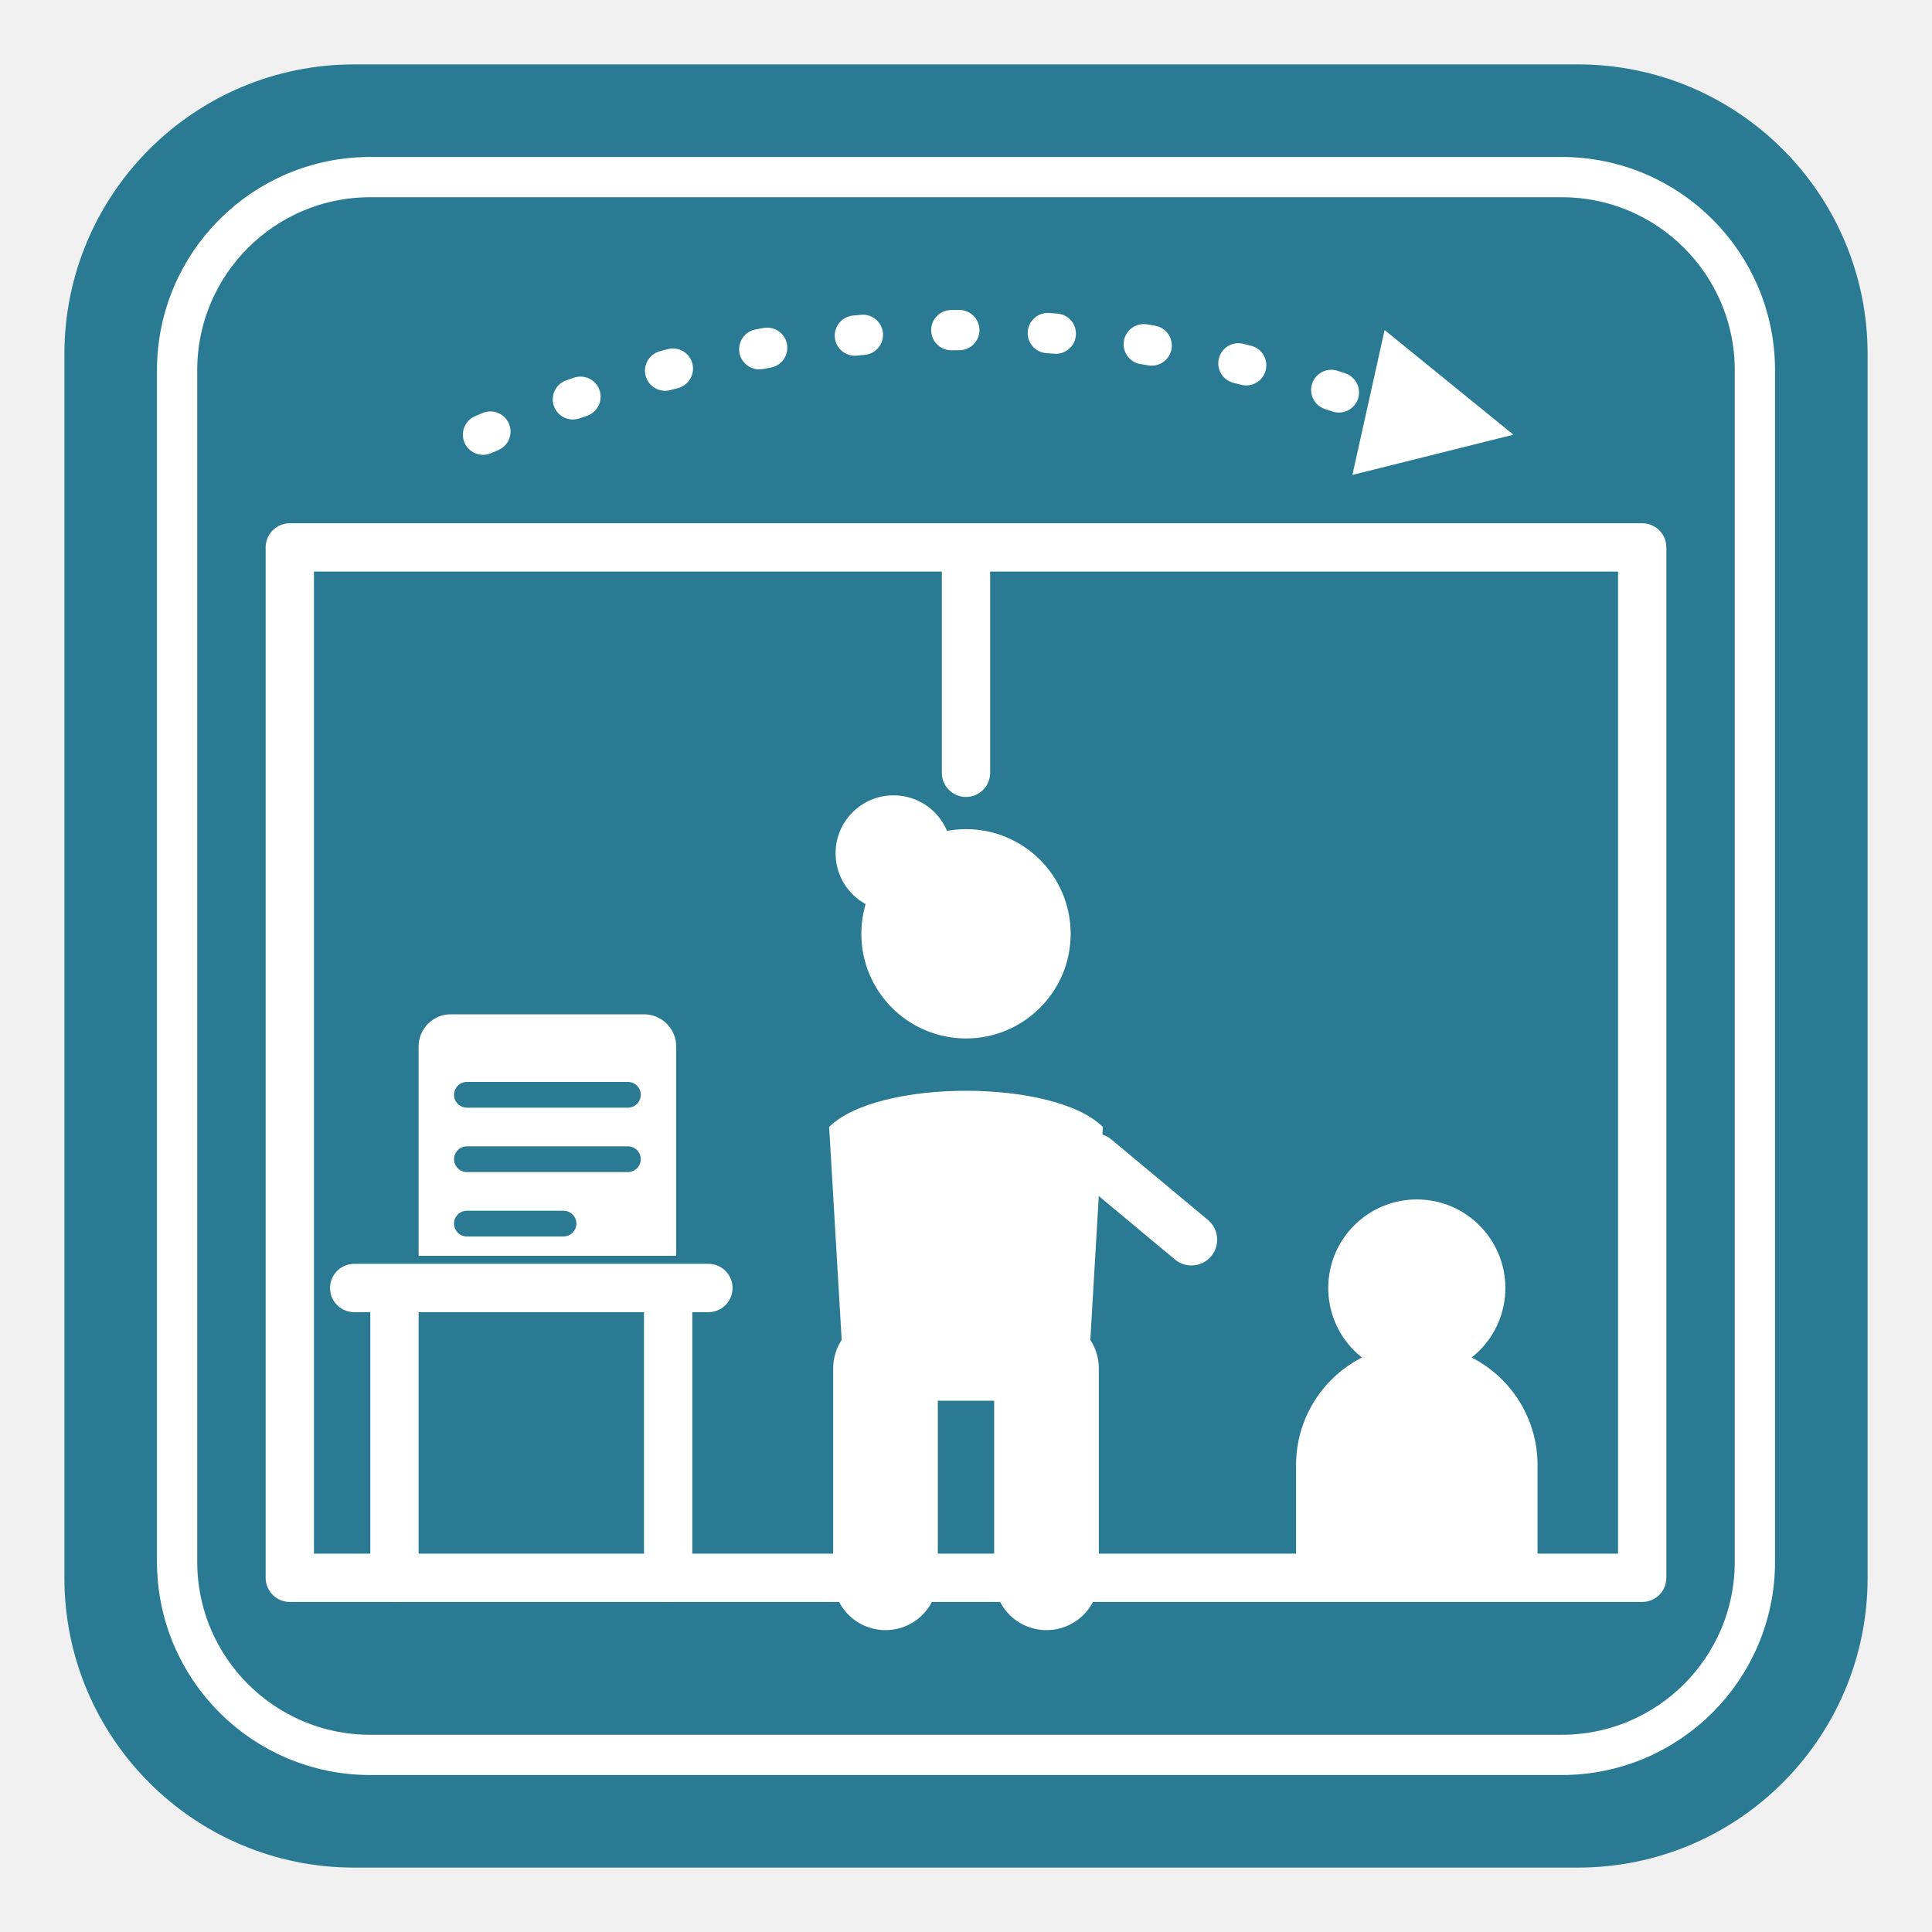
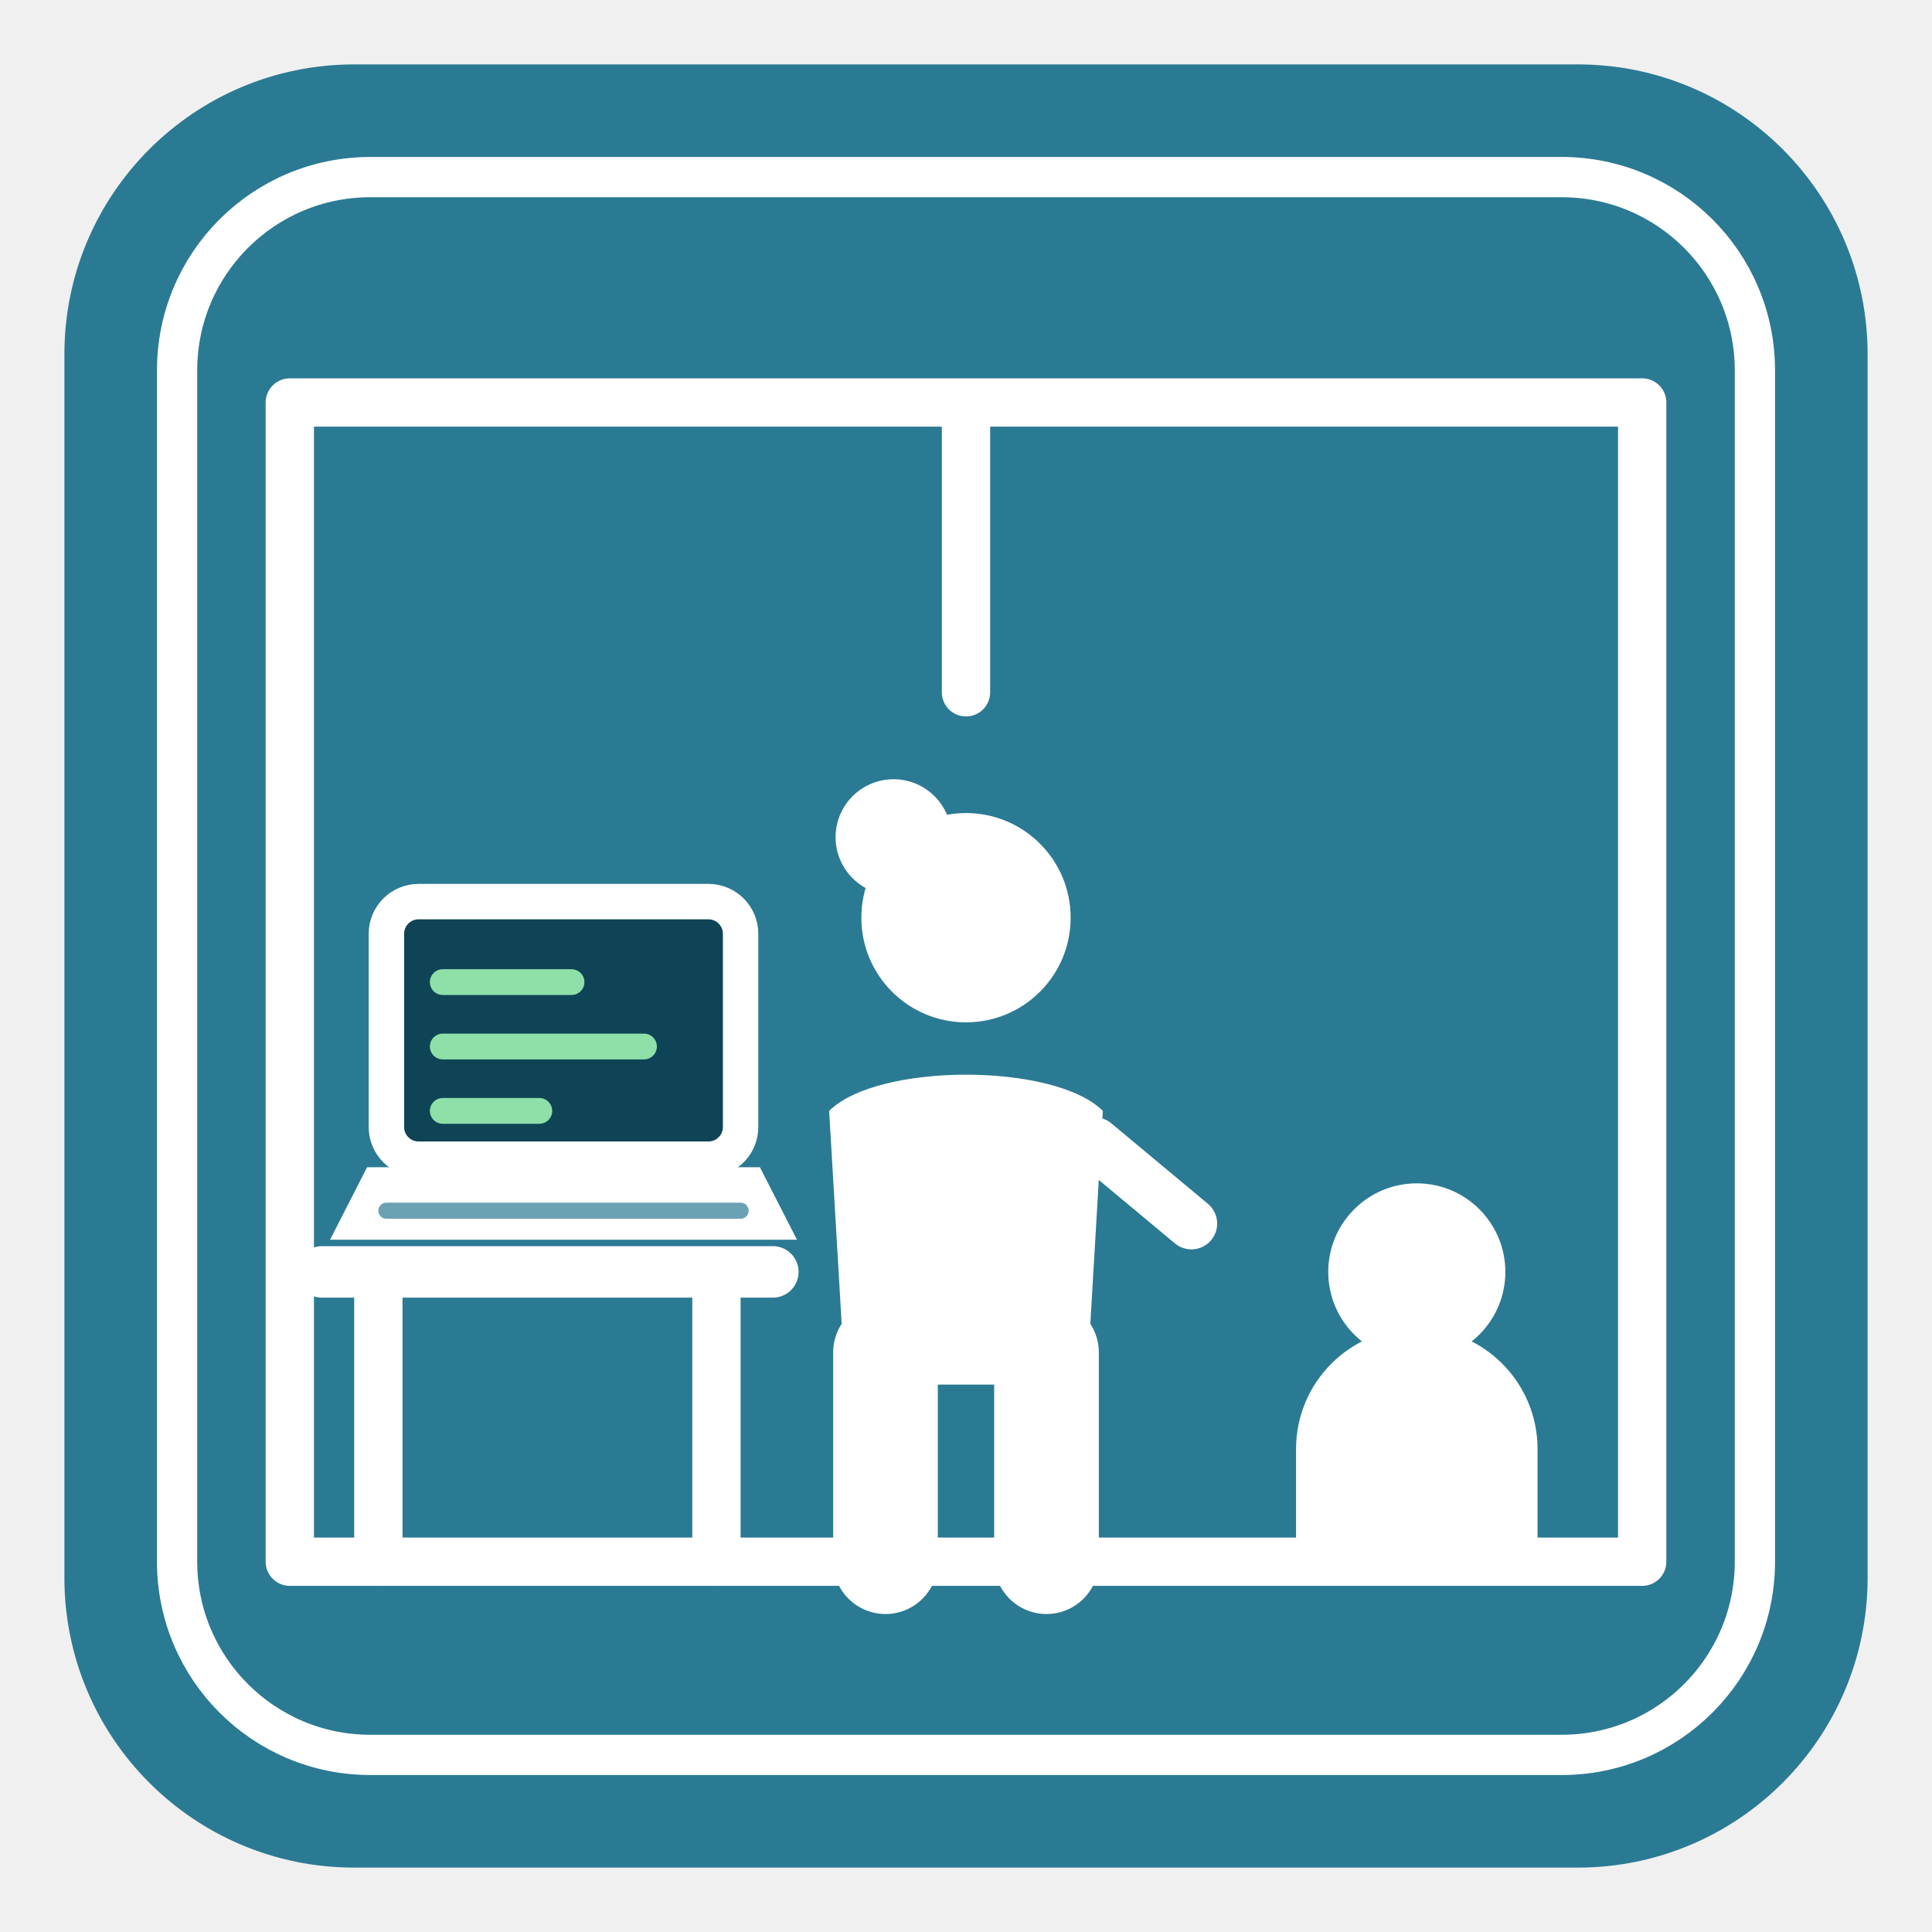
- <svg xmlns="http://www.w3.org/2000/svg" viewBox="0 0 120 120" role="img" aria-label="Une femme qui passe d'une pièce à l'autre : d'un côté un ordinateur, de l'autre un enfant">
+ <svg xmlns="http://www.w3.org/2000/svg" viewBox="0 0 120 120" role="img" aria-label="Une femme en pantalon à la porte entre deux pièces : d'un côté un ordinateur portable, de l'autre un enfant">
  <rect x="4" y="4" width="112" height="112" rx="18" fill="#2b7a93" />
  <rect x="11" y="11" width="98" height="98" rx="12" fill="none" stroke="#fff" stroke-width="2.5" />
-   <path d="M30 27q30-13 60 0" fill="none" stroke="#fff" stroke-width="2.5" stroke-linecap="round" stroke-dasharray="0.5 5.5" />
-   <path d="M86 20.5l8 6.5-10 2.5z" fill="#fff" />
-   <path d="M18 34h84M18 98h84M18 34v64M102 34v64M60 34v14" fill="none" stroke="#fff" stroke-width="3" stroke-linecap="round" />
-   <path d="M22 80h22M24.5 80v18M41.5 80v18" stroke="#fff" stroke-width="3" stroke-linecap="round" />
-   <path d="M26 78V65a2 2 0 0 1 2-2h12a2 2 0 0 1 2 2v13z" fill="#fff" />
-   <path d="M29 68h10M29 72h10M29 76h6" stroke="#2b7a93" stroke-width="1.6" stroke-linecap="round" />
-   <circle cx="88" cy="80" r="5.5" fill="#fff" />
-   <path d="M80.5 98v-7a7.5 7.5 0 0 1 15 0v7z" fill="#fff" />
-   <circle cx="60" cy="58" r="6.5" fill="#fff" />
-   <circle cx="55.5" cy="53" r="3.6" fill="#fff" />
-   <path d="M51.5 70c3-3 14-3 17 0l-1 17H52.5z" fill="#fff" />
-   <path d="M55 85v13M65 85v13" stroke="#fff" stroke-width="6.5" stroke-linecap="round" />
-   <path d="M68 72l6 5" stroke="#fff" stroke-width="3.2" stroke-linecap="round" />
+   <g transform="translate(0 -3)">
+     <path d="M18 28h84M18 100h84M18 28v72M102 28v72M60 28v18" fill="none" stroke="#fff" stroke-width="3" stroke-linecap="round" />
+     <path d="M20 82h28" stroke="#fff" stroke-width="3.2" stroke-linecap="round" />
+     <path d="M23.500 82v18M44.500 82v18" stroke="#fff" stroke-width="3" stroke-linecap="round" />
+     <rect x="24" y="59" width="22" height="16" rx="2" fill="#0f4456" stroke="#fff" stroke-width="2.200" />
+     <path d="M27.500 64h8M27.500 68h12.500M27.500 72h6" stroke="#8ee0a8" stroke-width="1.600" stroke-linecap="round" />
+     <path d="M20.500 80h29l-2.300-4.500H22.800z" fill="#fff" />
+     <path d="M24 78.200h22" stroke="#2b7a93" stroke-width="1" stroke-linecap="round" opacity="0.7" />
+     <circle cx="88" cy="82" r="5.500" fill="#fff" />
+     <path d="M80.500 100v-7a7.500 7.500 0 0 1 15 0v7z" fill="#fff" />
+     <circle cx="60" cy="60" r="6.500" fill="#fff" />
+     <circle cx="55.500" cy="55" r="3.600" fill="#fff" />
+     <path d="M51.500 72c3-3 14-3 17 0l-1 17H52.500z" fill="#fff" />
+     <path d="M55 87v13M65 87v13" stroke="#fff" stroke-width="6.500" stroke-linecap="round" />
+     <path d="M68 74l6 5" stroke="#fff" stroke-width="3.200" stroke-linecap="round" />
+   </g>
</svg>
